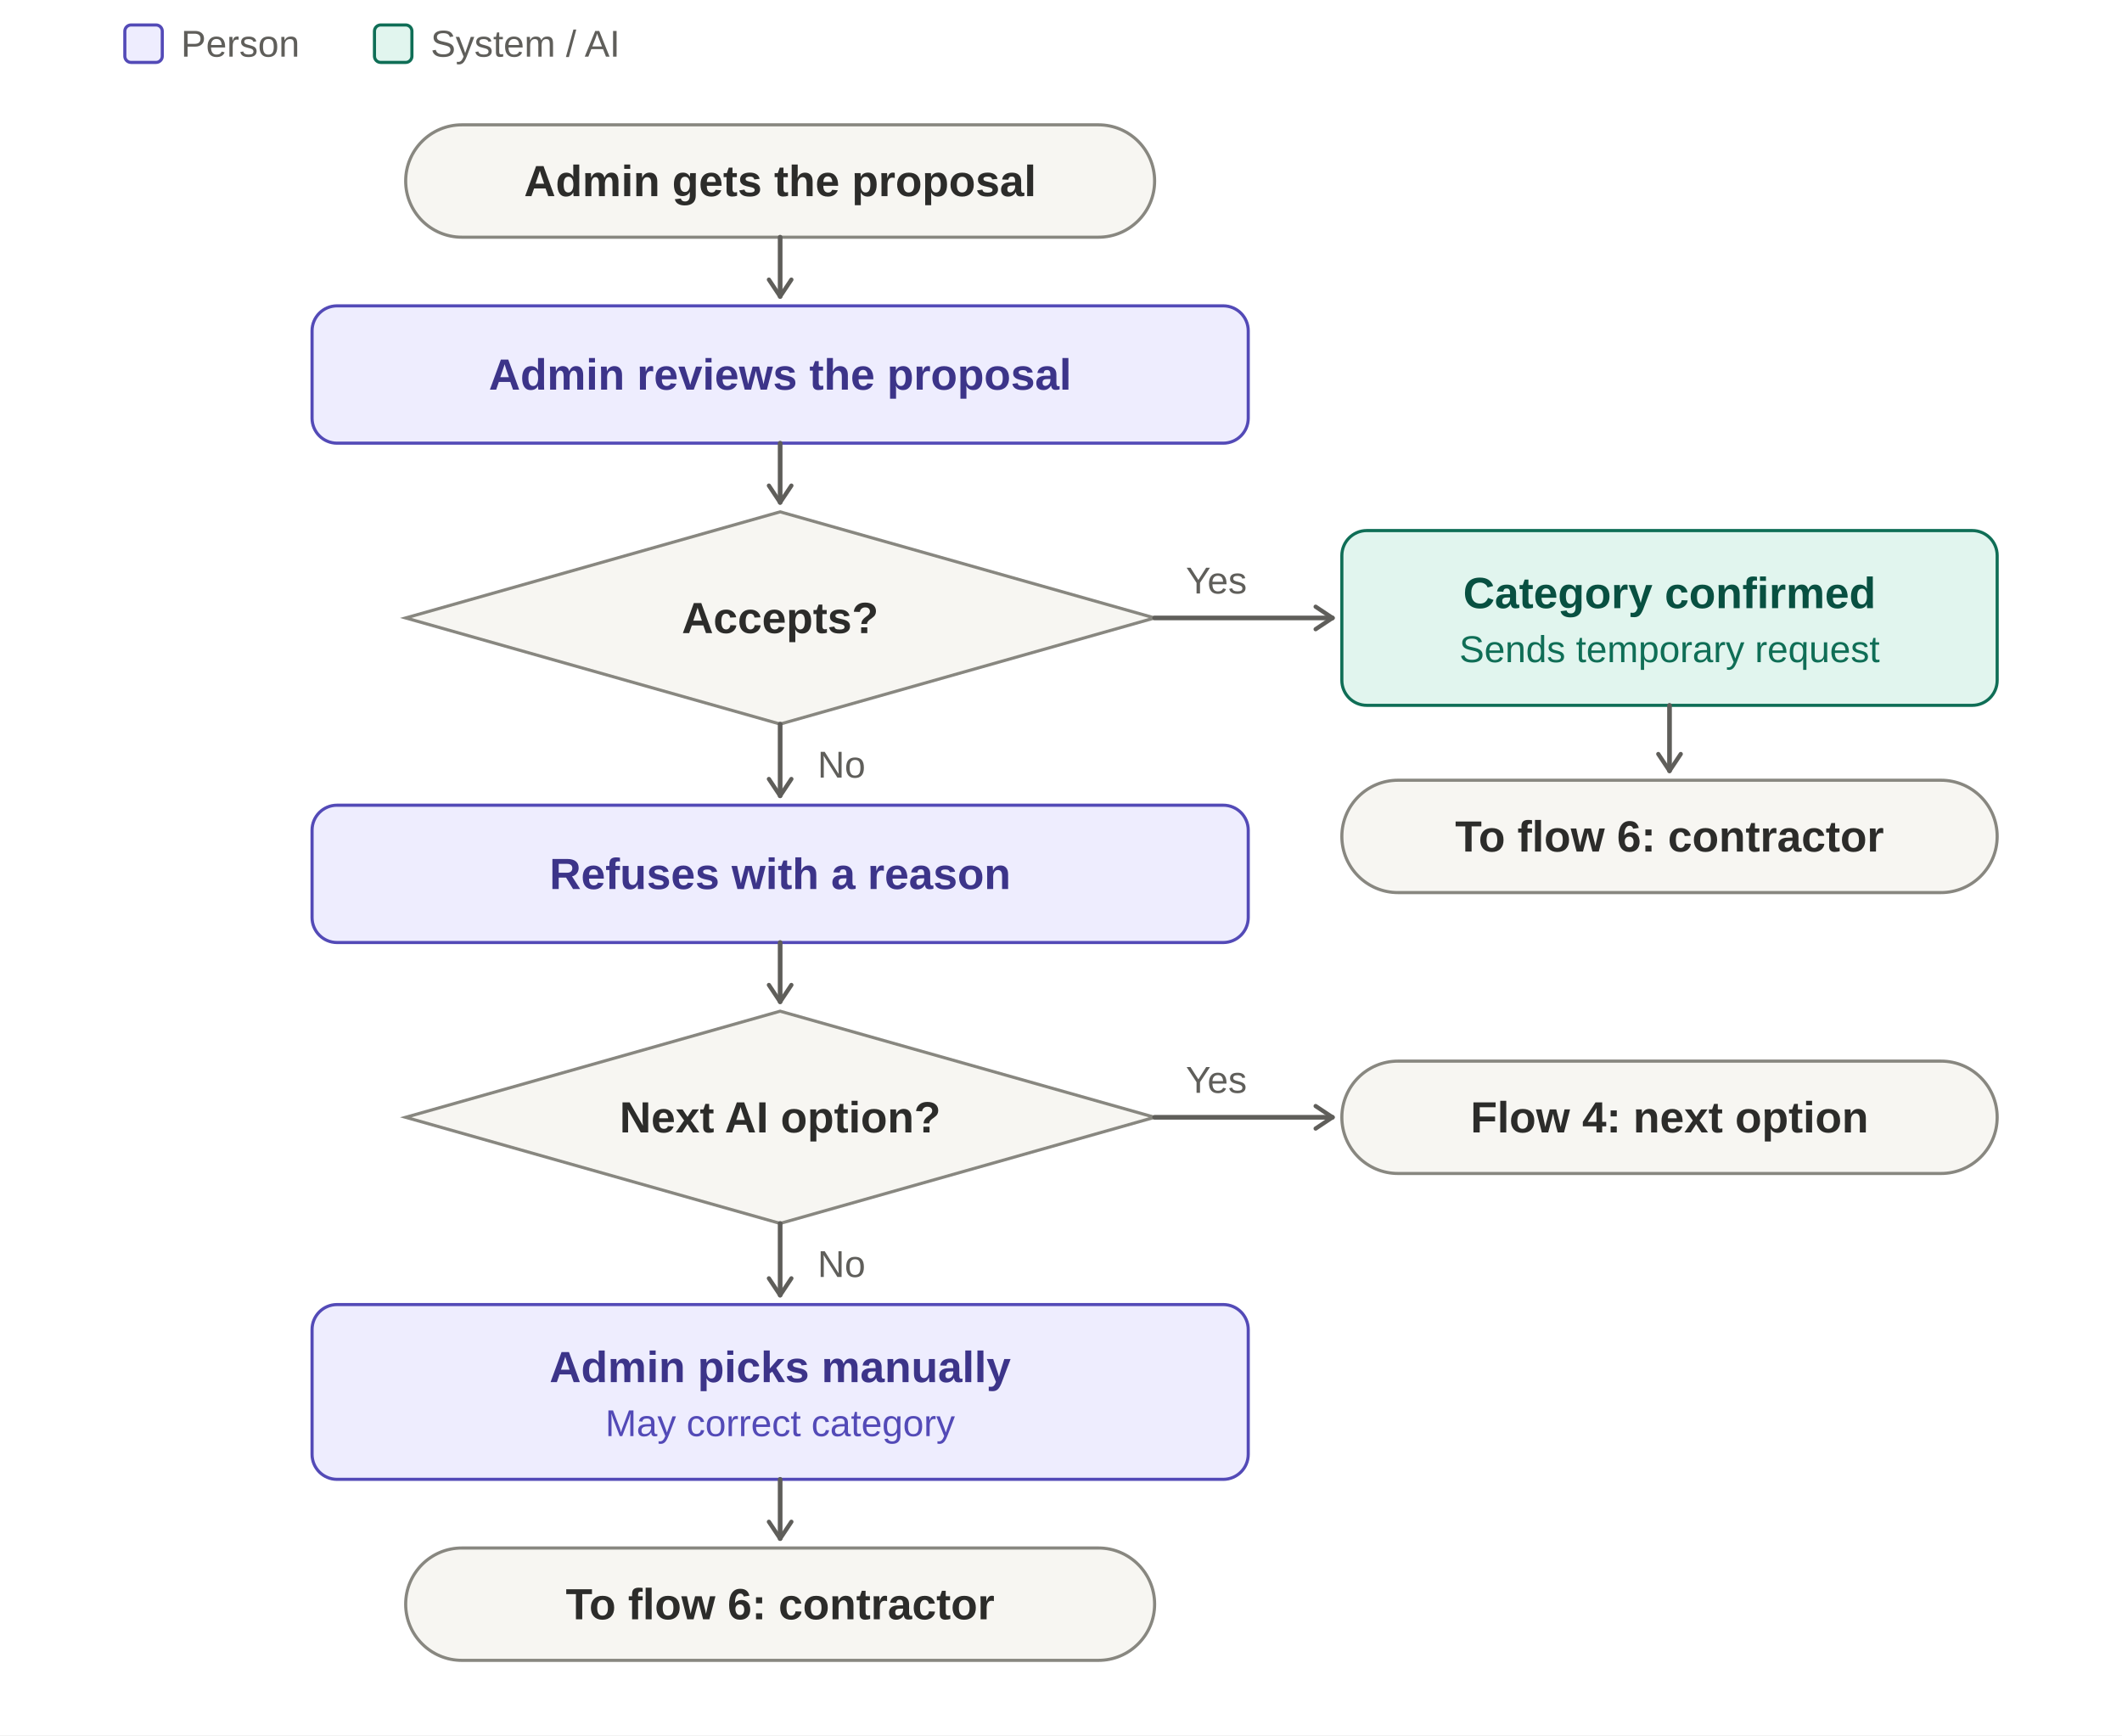
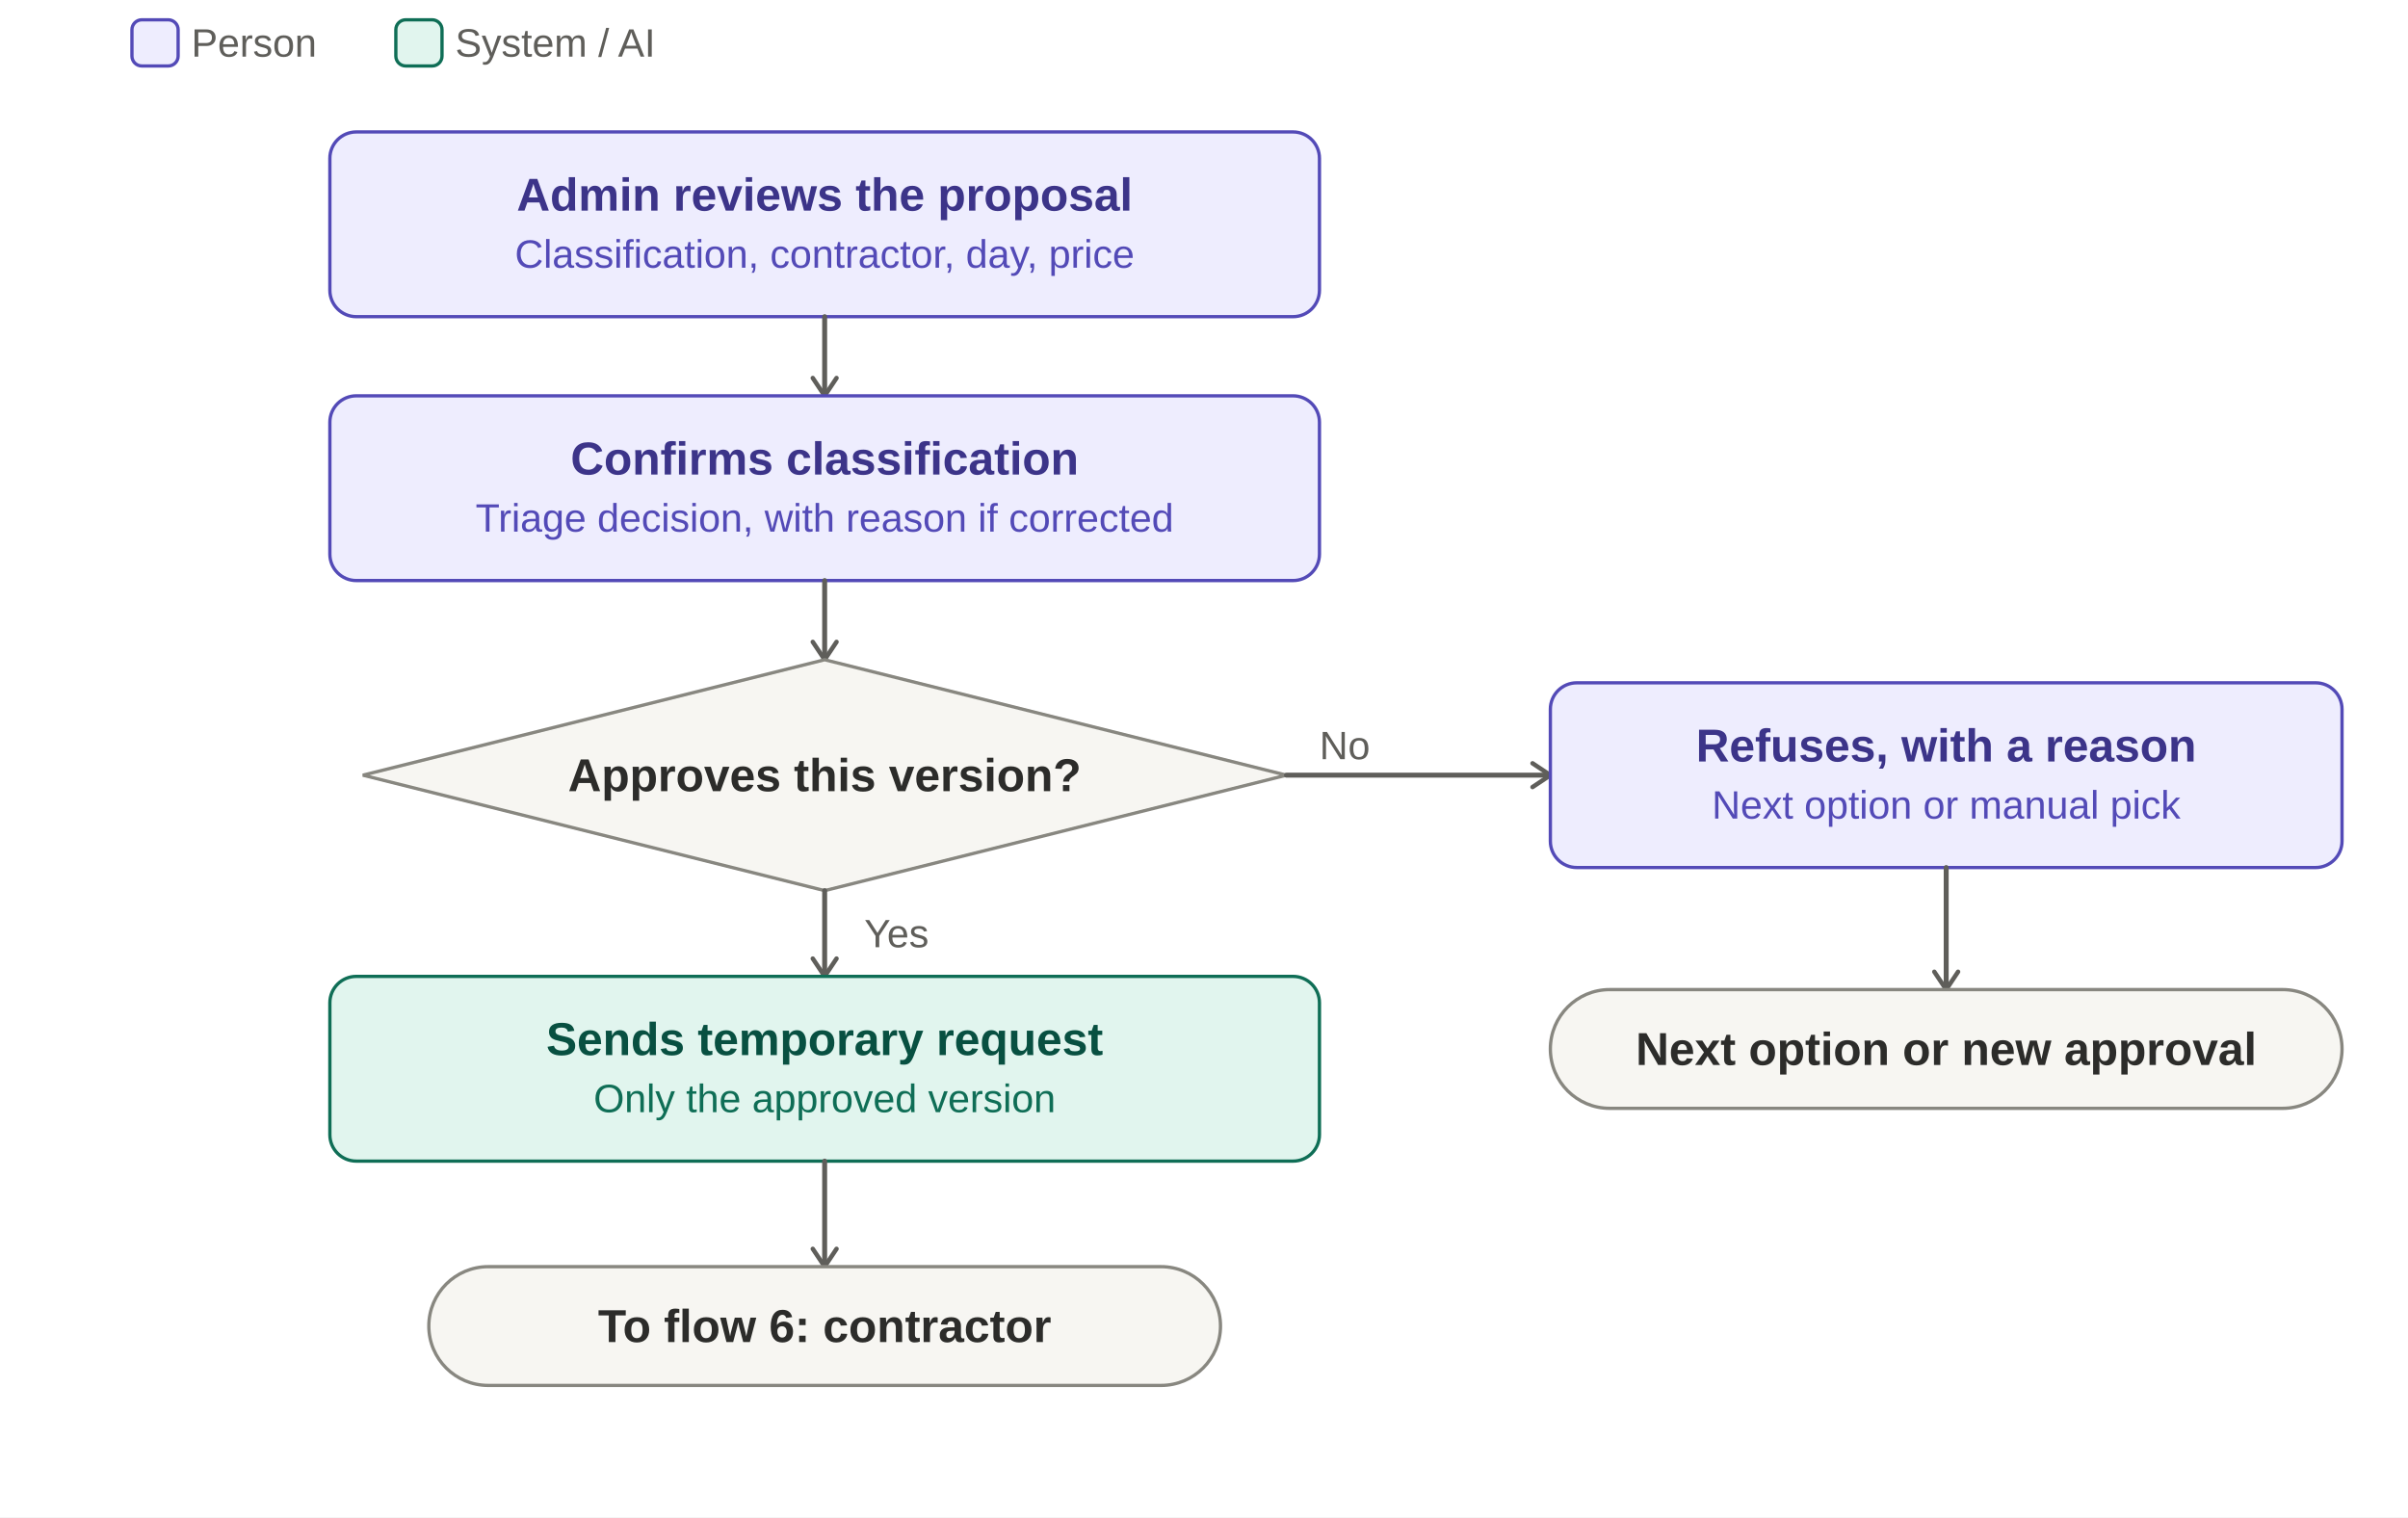
- <svg xmlns="http://www.w3.org/2000/svg" width="680" height="556" viewBox="0 0 680 556" role="img">
+ <svg xmlns="http://www.w3.org/2000/svg" width="730" height="460" viewBox="0 0 730 460" role="img">
  <defs>
    <marker id="arrow" viewBox="0 0 10 10" refX="8" refY="5" markerWidth="6" markerHeight="6" orient="auto-start-reverse">
      <path d="M2 1L8 5L2 9" fill="none" stroke="#5F5E5A" stroke-width="1.5" stroke-linecap="round" stroke-linejoin="round" />
    </marker>
  </defs>
-   <rect width="680" height="556" fill="#FFFFFF" />
-   <rect x="130.0" y="40" width="240" height="36" rx="18" fill="#F7F6F2" stroke="#888780" stroke-width="1" />
-   <text x="250" y="58.0" text-anchor="middle" dominant-baseline="central" font-family="'Liberation Sans','Arial','Helvetica',sans-serif" font-size="14" font-weight="700" fill="#2C2C2A">Admin gets the proposal</text>
-   <path d="M250 76 L250 95" fill="none" stroke="#5F5E5A" stroke-width="1.5" stroke-linecap="round" stroke-linejoin="round" marker-end="url(#arrow)" />
-   <rect x="100.0" y="98" width="300" height="44" rx="8" fill="#EEEDFE" stroke="#534AB7" stroke-width="1" />
-   <text x="250" y="120.0" text-anchor="middle" dominant-baseline="central" font-family="'Liberation Sans','Arial','Helvetica',sans-serif" font-size="14" font-weight="700" fill="#3C3489">Admin reviews the proposal</text>
-   <path d="M250 142 L250 161" fill="none" stroke="#5F5E5A" stroke-width="1.5" stroke-linecap="round" stroke-linejoin="round" marker-end="url(#arrow)" />
-   <polygon points="250,164 370,198 250,232 130,198" fill="#F7F6F2" stroke="#888780" stroke-width="1" />
-   <text x="250" y="198" text-anchor="middle" dominant-baseline="central" font-family="'Liberation Sans','Arial','Helvetica',sans-serif" font-size="14" font-weight="700" fill="#2C2C2A">Accepts?</text>
-   <path d="M250 232 L250 255" fill="none" stroke="#5F5E5A" stroke-width="1.5" stroke-linecap="round" stroke-linejoin="round" marker-end="url(#arrow)" />
-   <text x="262" y="245.0" text-anchor="start" dominant-baseline="central" font-family="'Liberation Sans','Arial','Helvetica',sans-serif" font-size="12" font-weight="400" fill="#5F5E5A">No</text>
-   <rect x="100.0" y="258" width="300" height="44" rx="8" fill="#EEEDFE" stroke="#534AB7" stroke-width="1" />
-   <text x="250" y="280.0" text-anchor="middle" dominant-baseline="central" font-family="'Liberation Sans','Arial','Helvetica',sans-serif" font-size="14" font-weight="700" fill="#3C3489">Refuses with a reason</text>
-   <path d="M250 302 L250 321" fill="none" stroke="#5F5E5A" stroke-width="1.5" stroke-linecap="round" stroke-linejoin="round" marker-end="url(#arrow)" />
-   <polygon points="250,324 370,358 250,392 130,358" fill="#F7F6F2" stroke="#888780" stroke-width="1" />
-   <text x="250" y="358" text-anchor="middle" dominant-baseline="central" font-family="'Liberation Sans','Arial','Helvetica',sans-serif" font-size="14" font-weight="700" fill="#2C2C2A">Next AI option?</text>
-   <path d="M250 392 L250 415" fill="none" stroke="#5F5E5A" stroke-width="1.5" stroke-linecap="round" stroke-linejoin="round" marker-end="url(#arrow)" />
-   <text x="262" y="405.0" text-anchor="start" dominant-baseline="central" font-family="'Liberation Sans','Arial','Helvetica',sans-serif" font-size="12" font-weight="400" fill="#5F5E5A">No</text>
-   <rect x="100.0" y="418" width="300" height="56" rx="8" fill="#EEEDFE" stroke="#534AB7" stroke-width="1" />
-   <text x="250" y="438" text-anchor="middle" dominant-baseline="central" font-family="'Liberation Sans','Arial','Helvetica',sans-serif" font-size="14" font-weight="700" fill="#3C3489">Admin picks manually</text>
-   <text x="250" y="456" text-anchor="middle" dominant-baseline="central" font-family="'Liberation Sans','Arial','Helvetica',sans-serif" font-size="12" font-weight="400" fill="#534AB7">May correct category</text>
-   <path d="M250 474 L250 493" fill="none" stroke="#5F5E5A" stroke-width="1.5" stroke-linecap="round" stroke-linejoin="round" marker-end="url(#arrow)" />
-   <rect x="130.0" y="496" width="240" height="36" rx="18" fill="#F7F6F2" stroke="#888780" stroke-width="1" />
-   <text x="250" y="514.0" text-anchor="middle" dominant-baseline="central" font-family="'Liberation Sans','Arial','Helvetica',sans-serif" font-size="14" font-weight="700" fill="#2C2C2A">To flow 6: contractor</text>
-   <path d="M370 198 L427.0 198" fill="none" stroke="#5F5E5A" stroke-width="1.5" stroke-linecap="round" stroke-linejoin="round" marker-end="url(#arrow)" />
-   <text x="380" y="186" text-anchor="start" dominant-baseline="central" font-family="'Liberation Sans','Arial','Helvetica',sans-serif" font-size="12" font-weight="400" fill="#5F5E5A">Yes</text>
-   <rect x="430.0" y="170.0" width="210" height="56" rx="8" fill="#E1F5EE" stroke="#0F6E56" stroke-width="1" />
-   <text x="535" y="190.0" text-anchor="middle" dominant-baseline="central" font-family="'Liberation Sans','Arial','Helvetica',sans-serif" font-size="14" font-weight="700" fill="#085041">Category confirmed</text>
-   <text x="535" y="208.0" text-anchor="middle" dominant-baseline="central" font-family="'Liberation Sans','Arial','Helvetica',sans-serif" font-size="12" font-weight="400" fill="#0F6E56">Sends temporary request</text>
-   <path d="M535 226.0 L535 247.0" fill="none" stroke="#5F5E5A" stroke-width="1.5" stroke-linecap="round" stroke-linejoin="round" marker-end="url(#arrow)" />
-   <rect x="430.0" y="250.0" width="210" height="36" rx="18" fill="#F7F6F2" stroke="#888780" stroke-width="1" />
-   <text x="535" y="268.0" text-anchor="middle" dominant-baseline="central" font-family="'Liberation Sans','Arial','Helvetica',sans-serif" font-size="14" font-weight="700" fill="#2C2C2A">To flow 6: contractor</text>
-   <path d="M370 358 L427.0 358" fill="none" stroke="#5F5E5A" stroke-width="1.5" stroke-linecap="round" stroke-linejoin="round" marker-end="url(#arrow)" />
-   <text x="380" y="346" text-anchor="start" dominant-baseline="central" font-family="'Liberation Sans','Arial','Helvetica',sans-serif" font-size="12" font-weight="400" fill="#5F5E5A">Yes</text>
-   <rect x="430.0" y="340.0" width="210" height="36" rx="18" fill="#F7F6F2" stroke="#888780" stroke-width="1" />
-   <text x="535" y="358.0" text-anchor="middle" dominant-baseline="central" font-family="'Liberation Sans','Arial','Helvetica',sans-serif" font-size="14" font-weight="700" fill="#2C2C2A">Flow 4: next option</text>
-   <rect x="40" y="8" width="12" height="12" rx="2" fill="#EEEDFE" stroke="#534AB7" stroke-width="1" />
-   <text x="58" y="14" text-anchor="start" dominant-baseline="central" font-family="'Liberation Sans','Arial','Helvetica',sans-serif" font-size="12" font-weight="400" fill="#5F5E5A">Person</text>
-   <rect x="120" y="8" width="12" height="12" rx="2" fill="#E1F5EE" stroke="#0F6E56" stroke-width="1" />
-   <text x="138" y="14" text-anchor="start" dominant-baseline="central" font-family="'Liberation Sans','Arial','Helvetica',sans-serif" font-size="12" font-weight="400" fill="#5F5E5A">System / AI</text>
+   <rect width="730" height="460" fill="#FFFFFF" />
+   <rect x="40" y="6" width="14" height="14" rx="3" fill="#EEEDFE" stroke="#534AB7" stroke-width="1" />
+   <text x="58" y="13" text-anchor="start" dominant-baseline="central" font-family="'Liberation Sans','Arial','Helvetica',sans-serif" font-size="12" font-weight="400" fill="#5F5E5A">Person</text>
+   <rect x="120" y="6" width="14" height="14" rx="3" fill="#E1F5EE" stroke="#0F6E56" stroke-width="1" />
+   <text x="138" y="13" text-anchor="start" dominant-baseline="central" font-family="'Liberation Sans','Arial','Helvetica',sans-serif" font-size="12" font-weight="400" fill="#5F5E5A">System / AI</text>
+   <rect x="100.0" y="40" width="300" height="56" rx="8" fill="#EEEDFE" stroke="#534AB7" stroke-width="1" />
+   <text x="250" y="59.0" text-anchor="middle" dominant-baseline="central" font-family="'Liberation Sans','Arial','Helvetica',sans-serif" font-size="14" font-weight="700" fill="#3C3489">Admin reviews the proposal</text>
+   <text x="250" y="77.0" text-anchor="middle" dominant-baseline="central" font-family="'Liberation Sans','Arial','Helvetica',sans-serif" font-size="12" font-weight="400" fill="#534AB7">Classification, contractor, day, price</text>
+   <path d="M250 96 L250 120" fill="none" stroke="#5F5E5A" stroke-width="1.5" stroke-linecap="round" stroke-linejoin="round" marker-end="url(#arrow)" />
+   <rect x="100.0" y="120" width="300" height="56" rx="8" fill="#EEEDFE" stroke="#534AB7" stroke-width="1" />
+   <text x="250" y="139.0" text-anchor="middle" dominant-baseline="central" font-family="'Liberation Sans','Arial','Helvetica',sans-serif" font-size="14" font-weight="700" fill="#3C3489">Confirms classification</text>
+   <text x="250" y="157.0" text-anchor="middle" dominant-baseline="central" font-family="'Liberation Sans','Arial','Helvetica',sans-serif" font-size="12" font-weight="400" fill="#534AB7">Triage decision, with reason if corrected</text>
+   <path d="M250 176 L250 200" fill="none" stroke="#5F5E5A" stroke-width="1.5" stroke-linecap="round" stroke-linejoin="round" marker-end="url(#arrow)" />
+   <polygon points="250,200.0 390.0,235 250,270.0 110.0,235" fill="#F7F6F2" stroke="#888780" stroke-width="1" />
+   <text x="250" y="235" text-anchor="middle" dominant-baseline="central" font-family="'Liberation Sans','Arial','Helvetica',sans-serif" font-size="14" font-weight="700" fill="#2C2C2A">Approves this version?</text>
+   <path d="M250 270 L250 296" fill="none" stroke="#5F5E5A" stroke-width="1.5" stroke-linecap="round" stroke-linejoin="round" marker-end="url(#arrow)" />
+   <text x="262" y="283" text-anchor="start" dominant-baseline="central" font-family="'Liberation Sans','Arial','Helvetica',sans-serif" font-size="12" font-weight="400" fill="#5F5E5A">Yes</text>
+   <rect x="100.0" y="296" width="300" height="56" rx="8" fill="#E1F5EE" stroke="#0F6E56" stroke-width="1" />
+   <text x="250" y="315.0" text-anchor="middle" dominant-baseline="central" font-family="'Liberation Sans','Arial','Helvetica',sans-serif" font-size="14" font-weight="700" fill="#085041">Sends temporary request</text>
+   <text x="250" y="333.0" text-anchor="middle" dominant-baseline="central" font-family="'Liberation Sans','Arial','Helvetica',sans-serif" font-size="12" font-weight="400" fill="#0F6E56">Only the approved version</text>
+   <path d="M250 352 L250 384" fill="none" stroke="#5F5E5A" stroke-width="1.5" stroke-linecap="round" stroke-linejoin="round" marker-end="url(#arrow)" />
+   <rect x="130.0" y="384" width="240" height="36" rx="18.0" fill="#F7F6F2" stroke="#888780" stroke-width="1" />
+   <text x="250" y="402.0" text-anchor="middle" dominant-baseline="central" font-family="'Liberation Sans','Arial','Helvetica',sans-serif" font-size="14" font-weight="700" fill="#2C2C2A">To flow 6: contractor</text>
+   <path d="M390 235 L470 235" fill="none" stroke="#5F5E5A" stroke-width="1.5" stroke-linecap="round" stroke-linejoin="round" marker-end="url(#arrow)" />
+   <text x="400" y="226" text-anchor="start" dominant-baseline="central" font-family="'Liberation Sans','Arial','Helvetica',sans-serif" font-size="12" font-weight="400" fill="#5F5E5A">No</text>
+   <rect x="470.0" y="207" width="240" height="56" rx="8" fill="#EEEDFE" stroke="#534AB7" stroke-width="1" />
+   <text x="590" y="226.0" text-anchor="middle" dominant-baseline="central" font-family="'Liberation Sans','Arial','Helvetica',sans-serif" font-size="14" font-weight="700" fill="#3C3489">Refuses, with a reason</text>
+   <text x="590" y="244.0" text-anchor="middle" dominant-baseline="central" font-family="'Liberation Sans','Arial','Helvetica',sans-serif" font-size="12" font-weight="400" fill="#534AB7">Next option or manual pick</text>
+   <path d="M590 263 L590 300" fill="none" stroke="#5F5E5A" stroke-width="1.5" stroke-linecap="round" stroke-linejoin="round" marker-end="url(#arrow)" />
+   <rect x="470.0" y="300" width="240" height="36" rx="18.0" fill="#F7F6F2" stroke="#888780" stroke-width="1" />
+   <text x="590" y="318.0" text-anchor="middle" dominant-baseline="central" font-family="'Liberation Sans','Arial','Helvetica',sans-serif" font-size="14" font-weight="700" fill="#2C2C2A">Next option or new approval</text>
</svg>
